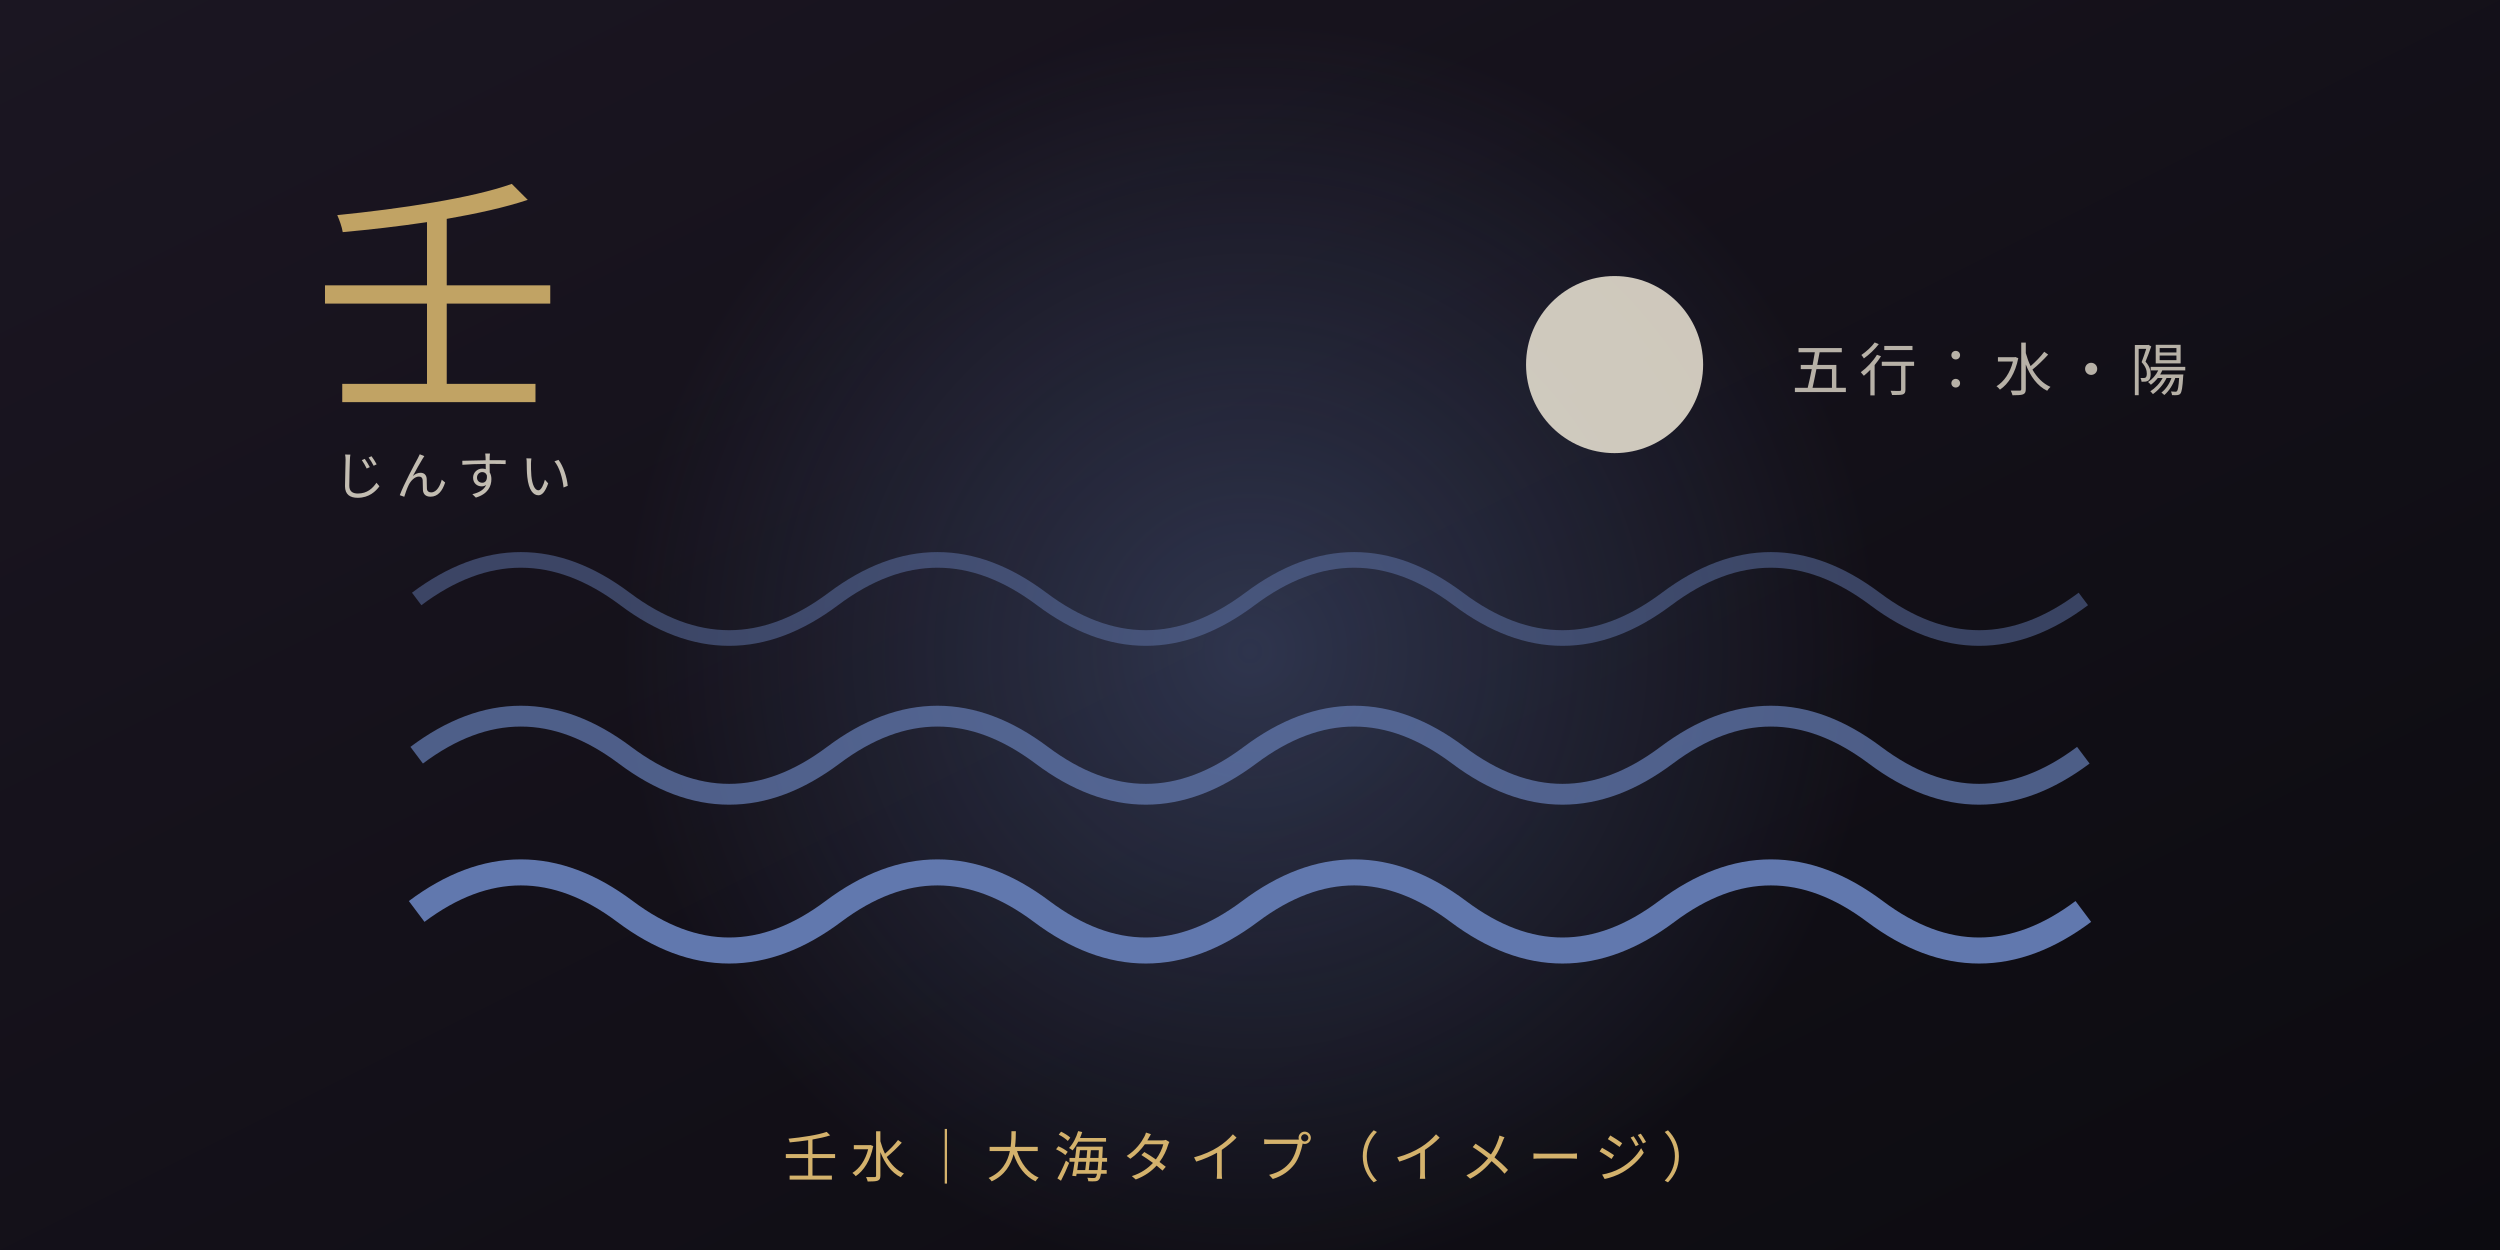
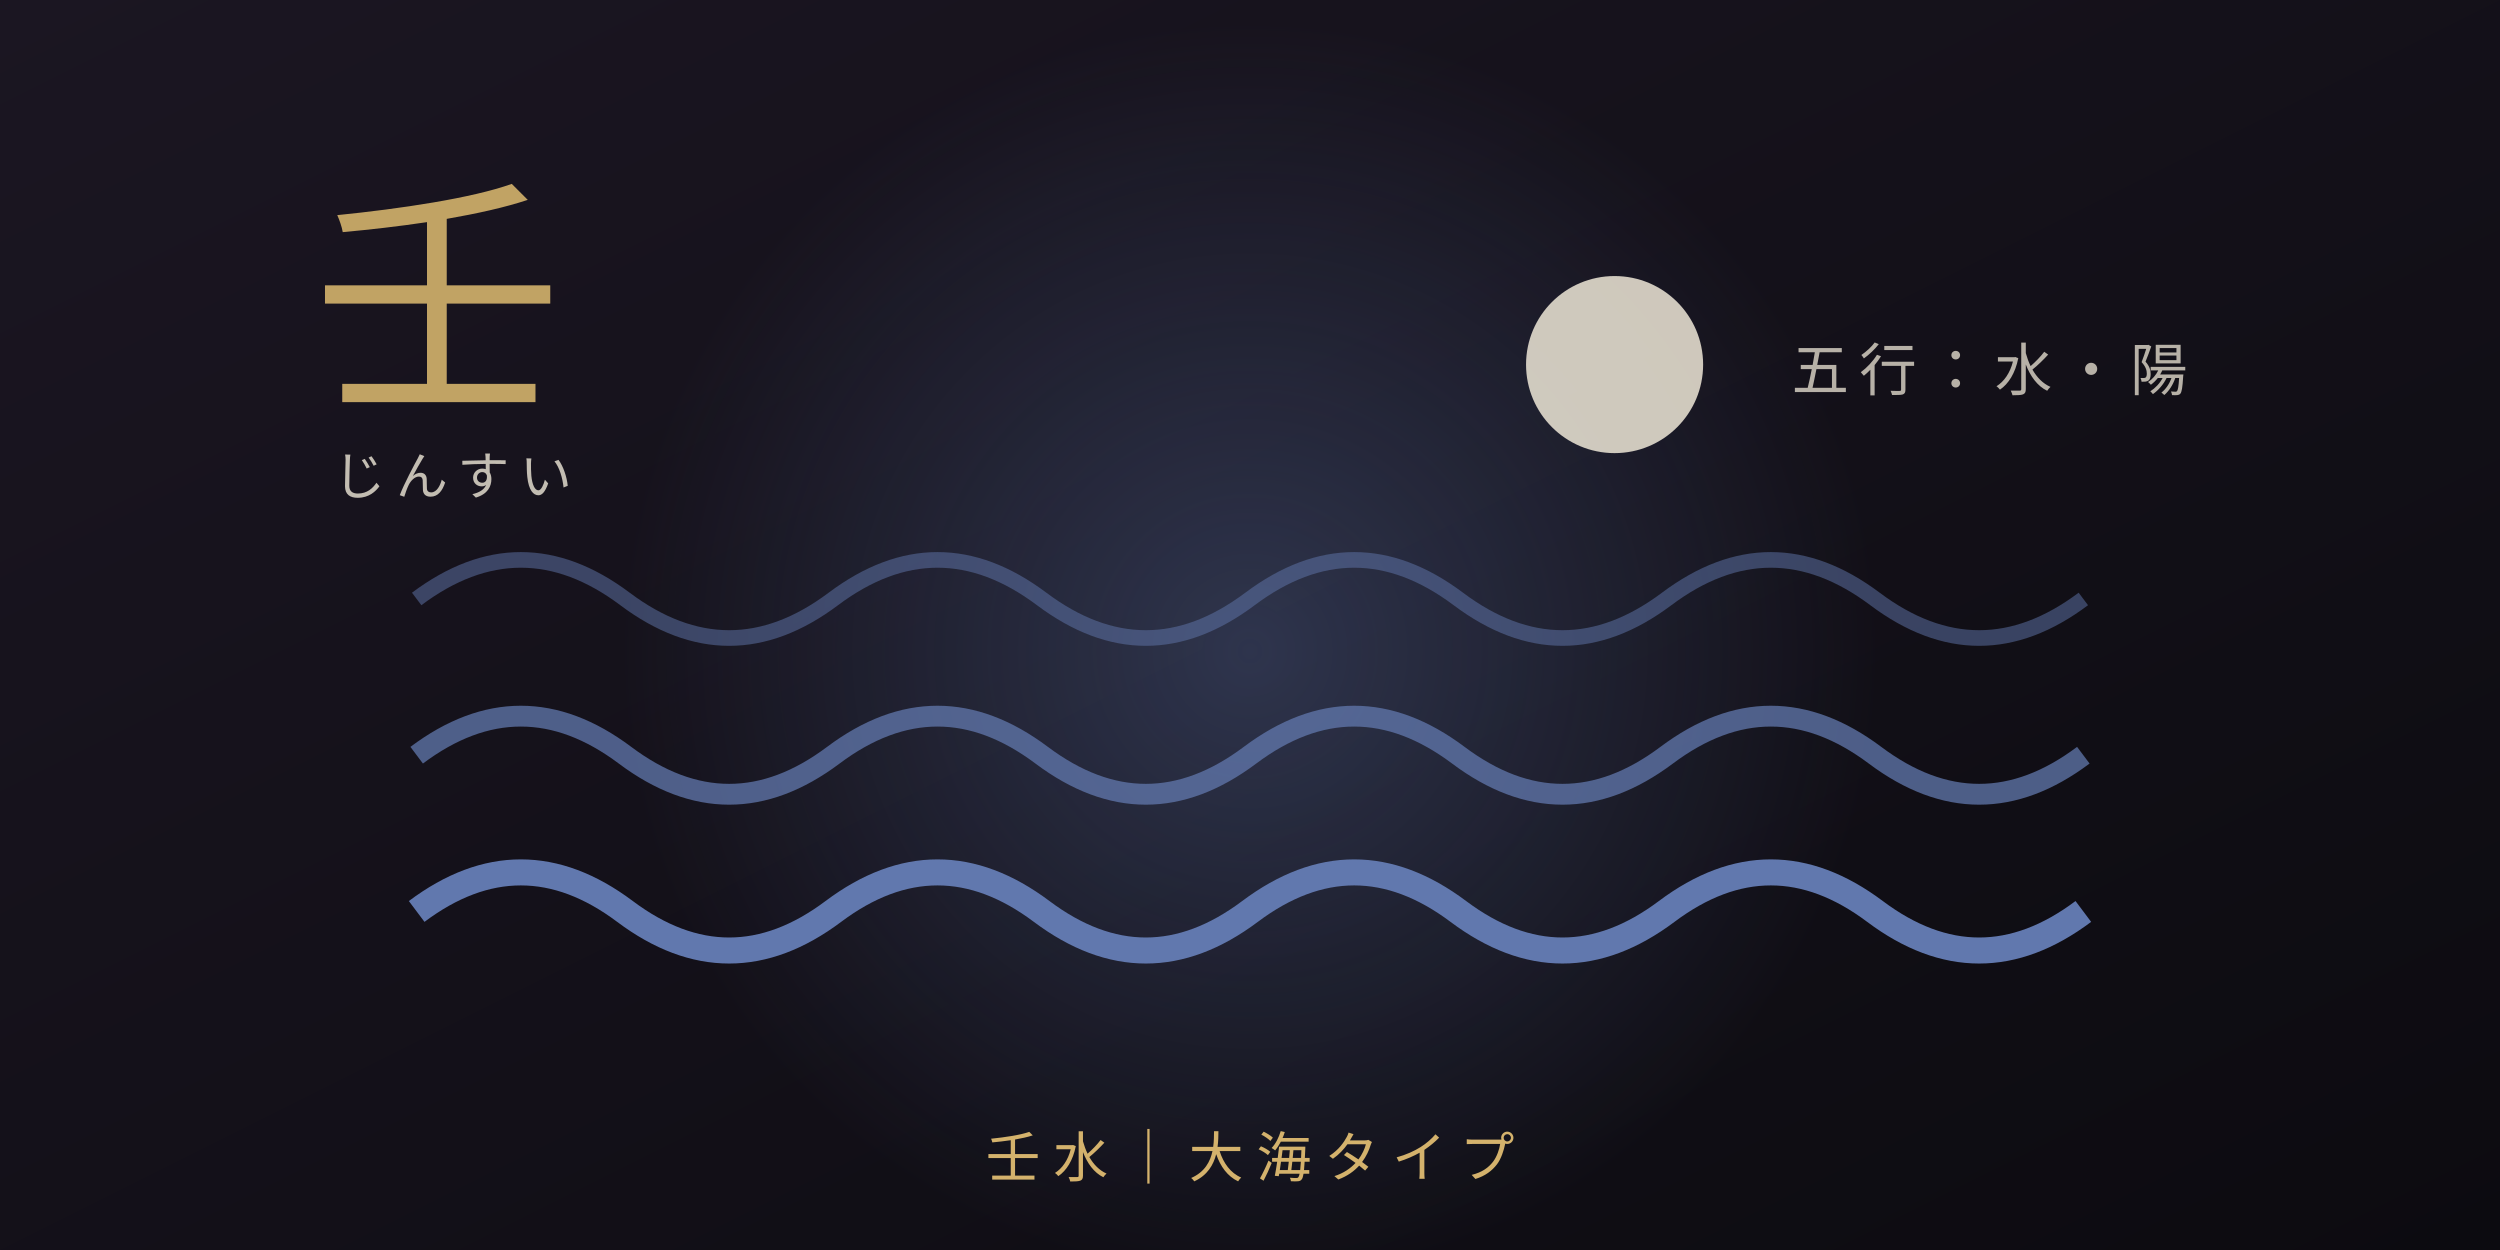
<svg xmlns="http://www.w3.org/2000/svg" viewBox="0 0 960 480" role="img" aria-label="壬水（大海タイプ）のイメージイラスト">
  <defs>
    <linearGradient id="bg" x1="0" y1="0" x2="1" y2="1">
      <stop offset="0" stop-color="#1b1622" />
      <stop offset="1" stop-color="#0c0b10" />
    </linearGradient>
    <radialGradient id="g" cx=".5" cy=".5" r=".5">
      <stop offset="0" stop-color="#6178AE" stop-opacity=".35" />
      <stop offset="1" stop-color="#6178AE" stop-opacity="0" />
    </radialGradient>
  </defs>
  <rect width="960" height="480" fill="url(#bg)" />
  <circle cx="480" cy="250" r="240" fill="url(#g)" />
  <g>
    <path d="M160 230 q40 -30 80 0 t80 0 t80 0 t80 0 t80 0 t80 0 t80 0 t80 0" stroke="#6178AE" stroke-width="6" fill="none" opacity="0.5" />
    <path d="M160 290 q40 -30 80 0 t80 0 t80 0 t80 0 t80 0 t80 0 t80 0 t80 0" stroke="#6178AE" stroke-width="8" fill="none" opacity="0.75" />
    <path d="M160 350 q40 -30 80 0 t80 0 t80 0 t80 0 t80 0 t80 0 t80 0 t80 0" stroke="#6178AE" stroke-width="10" fill="none" opacity="1" />
    <circle cx="620" cy="140" r="34" fill="#EEE7D7" opacity=".85" />
  </g>
  <text x="120" y="150" font-family="serif" font-size="96" fill="#D4B26C" opacity=".9">壬</text>
  <text x="128" y="190" font-family="serif" font-size="20" fill="#EEE7D7" opacity=".8" letter-spacing="4">じんすい</text>
  <text x="840" y="150" text-anchor="end" font-family="serif" font-size="22" fill="#EEE7D7" opacity=".75" letter-spacing="4">五行：水・陽</text>
-   <text x="480" y="452" text-anchor="middle" font-family="serif" font-size="21" fill="#D4B26C" letter-spacing="5">壬水｜大海タイプ（イメージ）</text>
+   <text x="480" y="452" text-anchor="middle" font-family="serif" font-size="21" fill="#D4B26C" letter-spacing="5">壬水｜大海タイプ</text>
</svg>
